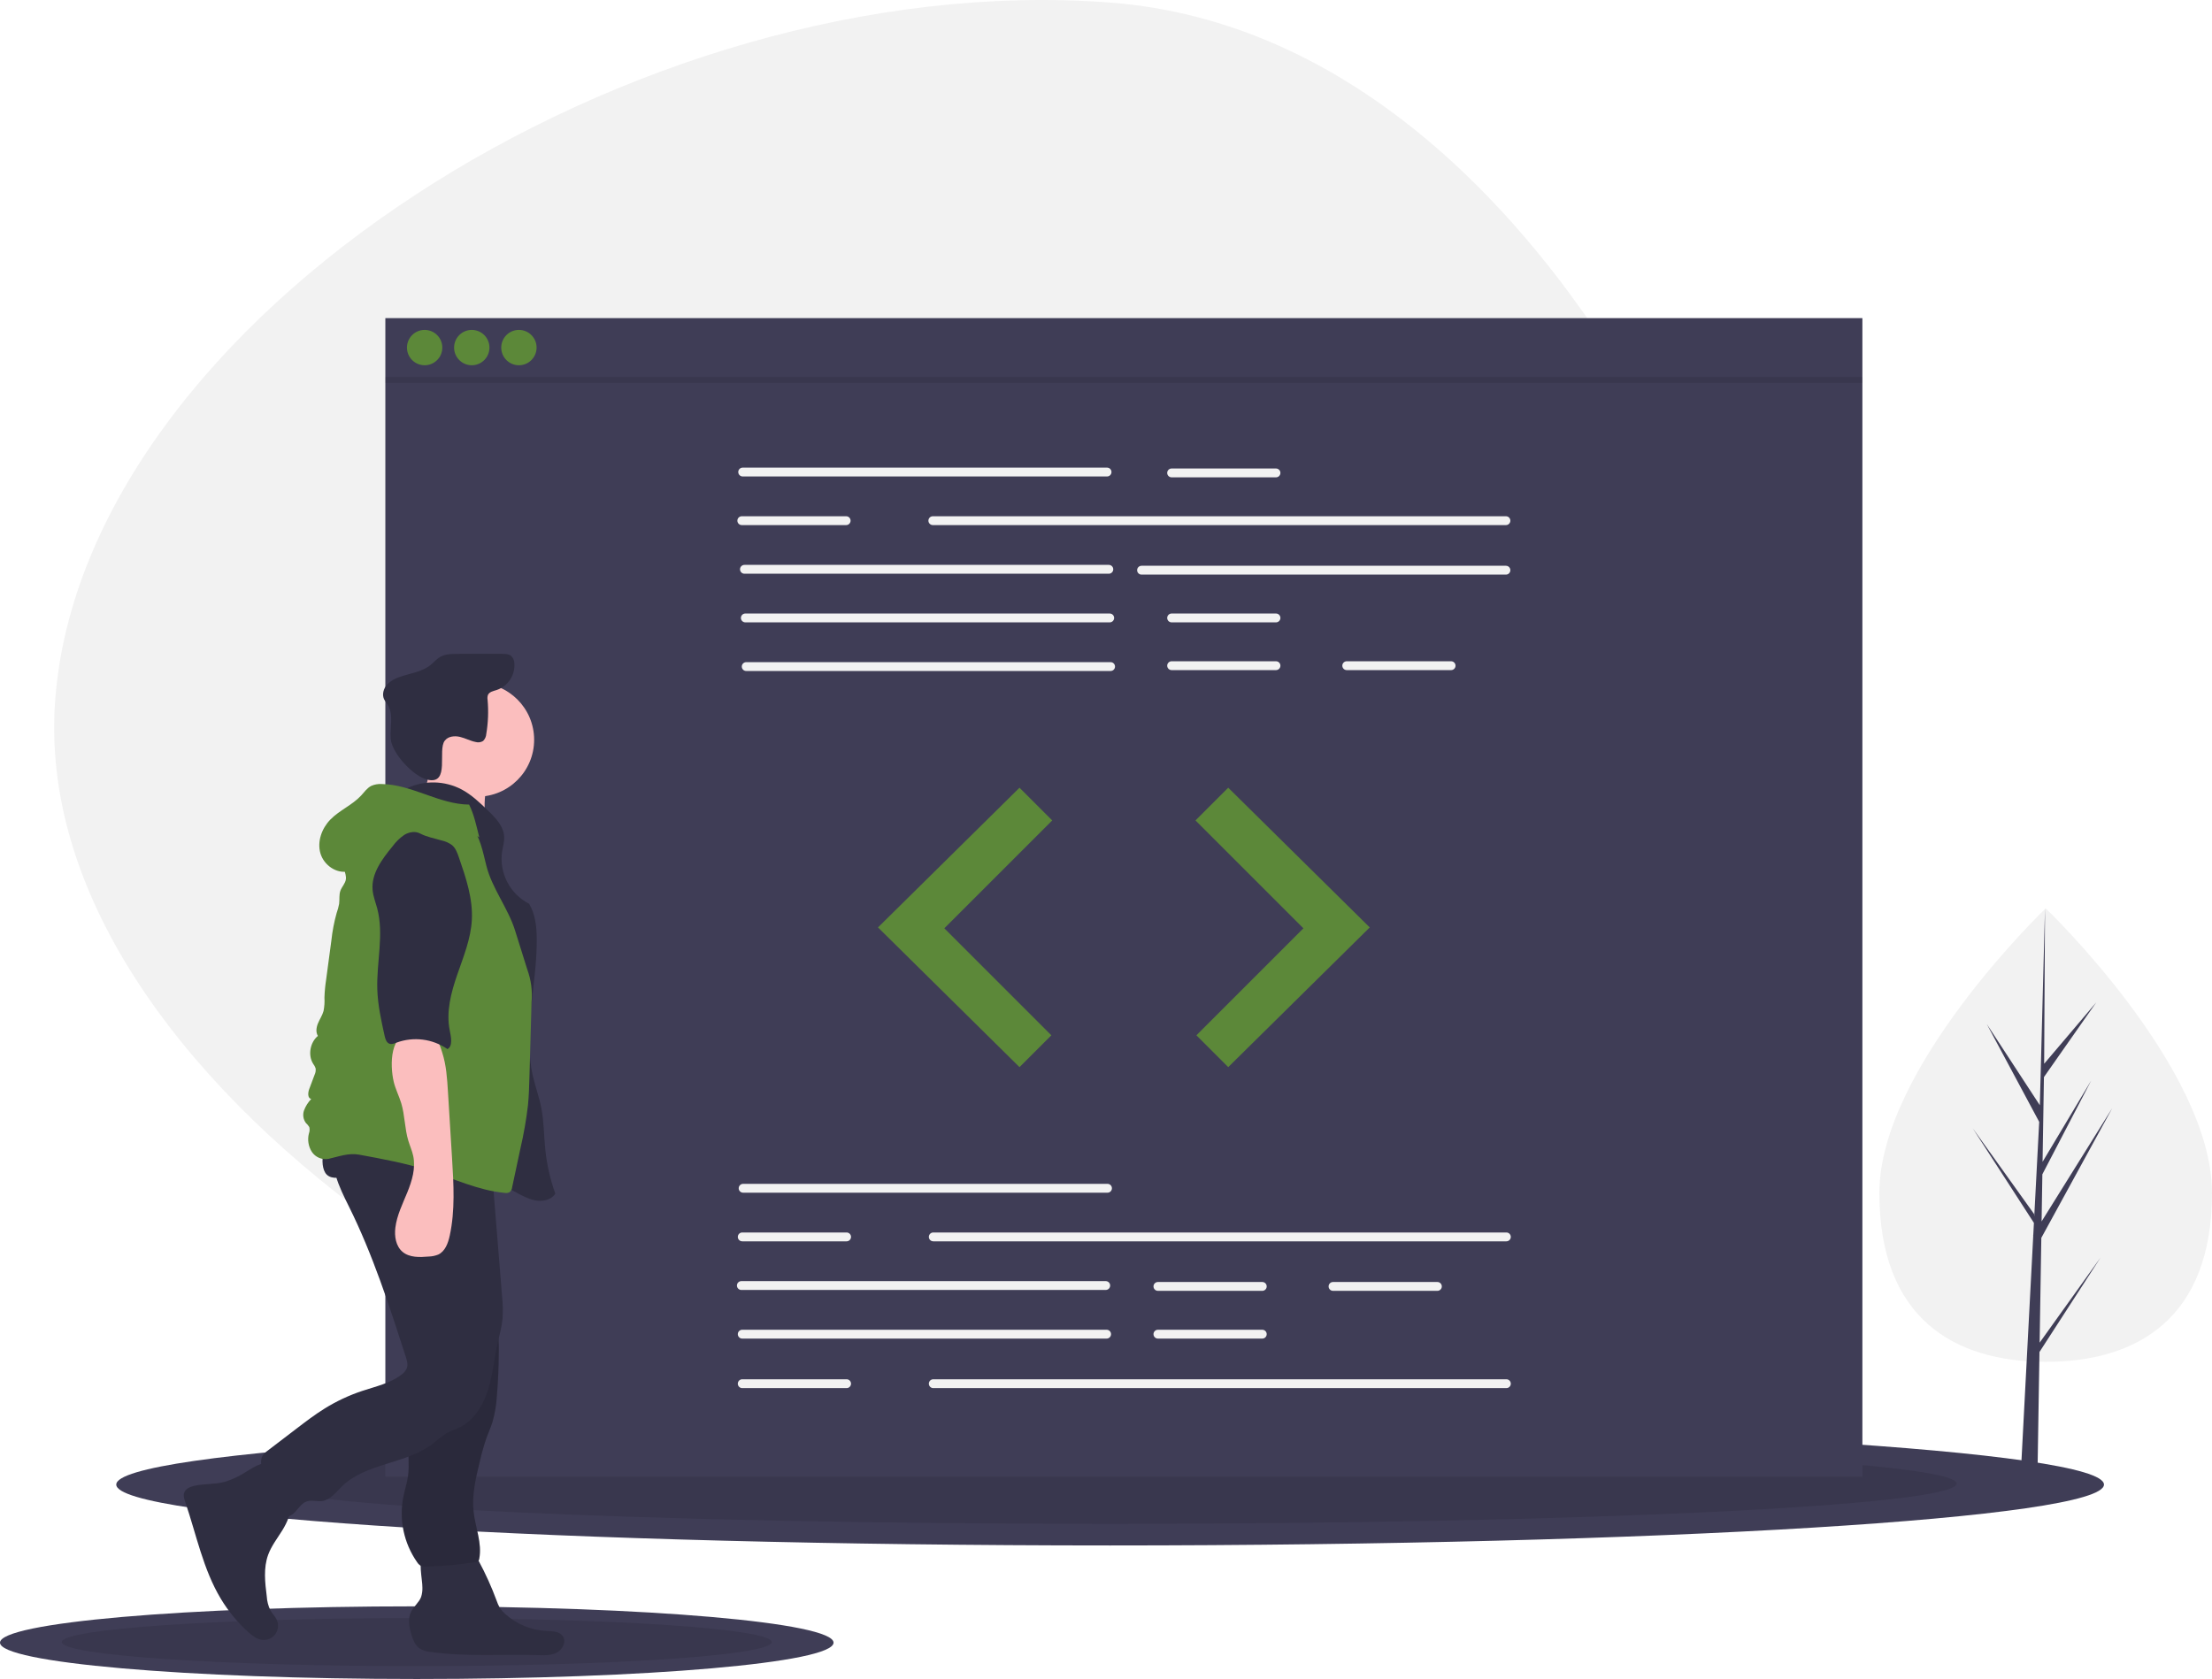
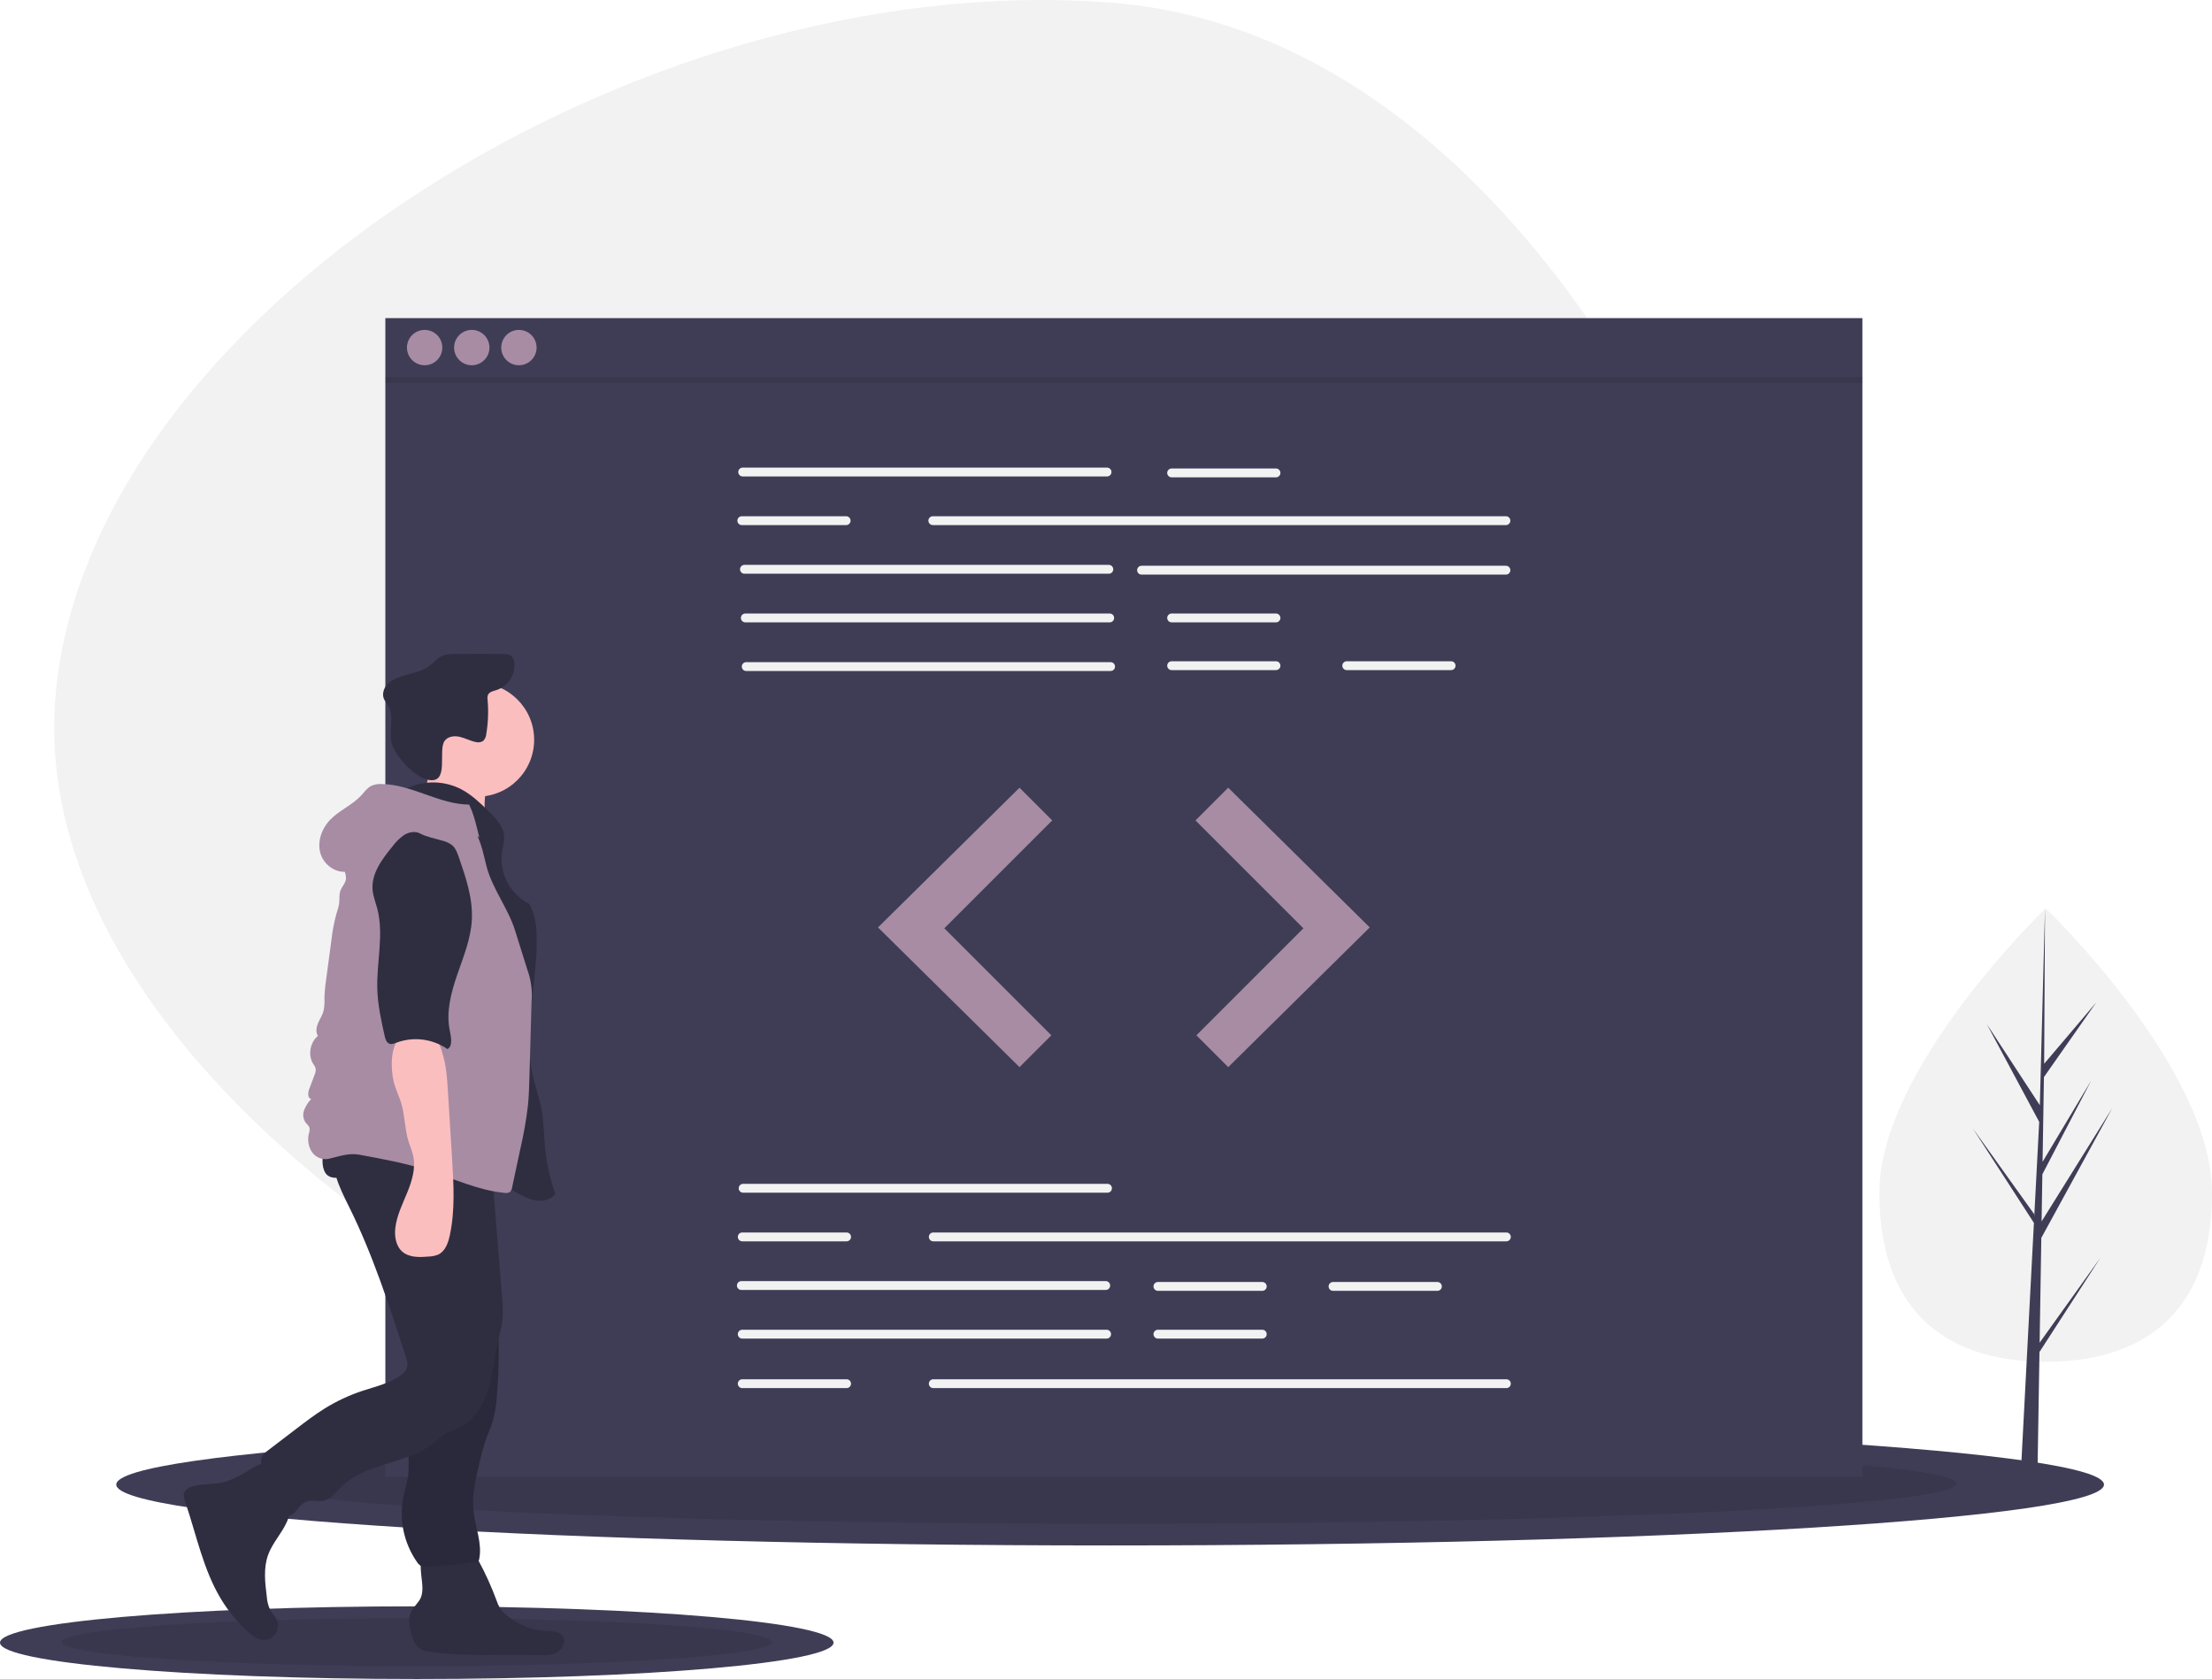
<svg xmlns="http://www.w3.org/2000/svg" id="a594ac37-6d44-4297-8862-1cbd9c01c0b7" data-name="Layer 1" width="1126.194" height="855" viewBox="0 0 1126.194 855">
  <path d="M581.768,778.438C339.369,759.991,50.297,572.172,65.014,378.781S359.7,5.358,602.099,23.805,984.031,403.667,969.314,597.058,824.166,796.885,581.768,778.438Z" transform="translate(-36.90323 -22.5)" fill="#f2f2f2" />
  <ellipse cx="565.194" cy="756" rx="506" ry="31" fill="#3f3d56" />
  <ellipse cx="565.194" cy="755.5" rx="431" ry="20.5" opacity="0.1" />
  <ellipse cx="212.194" cy="836.5" rx="212.194" ry="18.5" fill="#3f3d56" />
  <ellipse cx="212.194" cy="836.202" rx="180.742" ry="12.234" opacity="0.1" />
  <rect x="196.194" y="162" width="752" height="590" fill="#3f3d56" />
  <path d="M600.541,265.129H415.024a2.251,2.251,0,1,1,0-4.503H600.541a2.251,2.251,0,0,1,0,4.503Z" transform="translate(-36.90323 -22.5)" fill="#f2f2f2" />
  <path d="M803.62,289.895H511.835a2.251,2.251,0,0,1,0-4.503H803.62a2.251,2.251,0,1,1,0,4.503Z" transform="translate(-36.90323 -22.5)" fill="#f2f2f2" />
  <path d="M601.442,314.661H415.924a2.251,2.251,0,1,1,0-4.503H601.442a2.251,2.251,0,1,1,0,4.503Z" transform="translate(-36.90323 -22.5)" fill="#f2f2f2" />
  <path d="M803.62,315.111H618.102a2.251,2.251,0,0,1,0-4.503H803.62a2.251,2.251,0,1,1,0,4.503Z" transform="translate(-36.90323 -22.5)" fill="#f2f2f2" />
  <path d="M601.892,339.426H416.374a2.251,2.251,0,0,1,0-4.503H601.892a2.251,2.251,0,1,1,0,4.503Z" transform="translate(-36.90323 -22.5)" fill="#f2f2f2" />
  <path d="M602.342,364.192H416.825a2.251,2.251,0,0,1,0-4.503H602.342a2.251,2.251,0,1,1,0,4.503Z" transform="translate(-36.90323 -22.5)" fill="#f2f2f2" />
  <path d="M686.546,265.579H633.412a2.251,2.251,0,0,1,0-4.503h53.134a2.251,2.251,0,1,1,0,4.503Z" transform="translate(-36.90323 -22.5)" fill="#f2f2f2" />
  <path d="M686.546,339.426H633.412a2.251,2.251,0,0,1,0-4.503h53.134a2.251,2.251,0,1,1,0,4.503Z" transform="translate(-36.90323 -22.5)" fill="#f2f2f2" />
  <path d="M686.546,363.742H633.412a2.251,2.251,0,1,1,0-4.503h53.134a2.251,2.251,0,1,1,0,4.503Z" transform="translate(-36.90323 -22.5)" fill="#f2f2f2" />
  <path d="M775.702,363.742H722.569a2.251,2.251,0,0,1,0-4.503h53.134a2.251,2.251,0,1,1,0,4.503Z" transform="translate(-36.90323 -22.5)" fill="#f2f2f2" />
  <path d="M467.707,289.895H414.573a2.251,2.251,0,0,1,0-4.503h53.134a2.251,2.251,0,0,1,0,4.503Z" transform="translate(-36.90323 -22.5)" fill="#f2f2f2" />
  <path d="M600.766,629.861H415.249a2.251,2.251,0,0,1,0-4.503H600.766a2.251,2.251,0,0,1,0,4.503Z" transform="translate(-36.90323 -22.5)" fill="#f2f2f2" />
  <path d="M599.866,679.392H414.348a2.251,2.251,0,1,1,0-4.503H599.866a2.251,2.251,0,0,1,0,4.503Z" transform="translate(-36.90323 -22.5)" fill="#f2f2f2" />
  <path d="M600.316,704.158H414.798a2.251,2.251,0,1,1,0-4.503H600.316a2.251,2.251,0,1,1,0,4.503Z" transform="translate(-36.90323 -22.5)" fill="#f2f2f2" />
  <path d="M679.566,679.842H626.433a2.251,2.251,0,0,1,0-4.503h53.134a2.251,2.251,0,0,1,0,4.503Z" transform="translate(-36.90323 -22.5)" fill="#f2f2f2" />
  <path d="M679.566,704.158H626.433a2.251,2.251,0,0,1,0-4.503h53.134a2.251,2.251,0,1,1,0,4.503Z" transform="translate(-36.90323 -22.5)" fill="#f2f2f2" />
  <path d="M768.723,679.842H715.589a2.251,2.251,0,1,1,0-4.503h53.134a2.251,2.251,0,0,1,0,4.503Z" transform="translate(-36.90323 -22.5)" fill="#f2f2f2" />
  <path d="M803.845,654.626H512.06a2.251,2.251,0,0,1,0-4.503H803.845a2.251,2.251,0,0,1,0,4.503Z" transform="translate(-36.90323 -22.5)" fill="#f2f2f2" />
  <path d="M467.932,654.626H414.798a2.251,2.251,0,0,1,0-4.503H467.932a2.251,2.251,0,0,1,0,4.503Z" transform="translate(-36.90323 -22.5)" fill="#f2f2f2" />
  <path d="M803.845,729.374H512.06a2.251,2.251,0,1,1,0-4.503H803.845a2.251,2.251,0,0,1,0,4.503Z" transform="translate(-36.90323 -22.5)" fill="#f2f2f2" />
  <path d="M467.932,729.374H414.798a2.251,2.251,0,1,1,0-4.503H467.932a2.251,2.251,0,1,1,0,4.503Z" transform="translate(-36.90323 -22.5)" fill="#f2f2f2" />
-   <polygon points="519.06 401.13 447.014 472.275 519.06 543.42 535.27 527.21 480.786 472.725 535.72 417.79 519.06 401.13" fill="#5c8839" />
-   <polygon points="625.327 401.13 697.373 472.275 625.327 543.42 609.117 527.21 663.602 472.725 608.667 417.79 625.327 401.13" fill="#5c8839" />
-   <circle cx="216.194" cy="177" r="9" fill="#5c8839" />
-   <circle cx="240.194" cy="177" r="9" fill="#5c8839" />
-   <circle cx="264.194" cy="177" r="9" fill="#5c8839" />
+   <polygon points="519.06 401.13 447.014 472.275 519.06 543.42 535.27 527.21 480.786 472.725 535.72 417.79 519.06 401.13" fill="#a78ca4" />
+   <polygon points="625.327 401.13 697.373 472.275 625.327 543.42 609.117 527.21 663.602 472.725 608.667 417.79 625.327 401.13" fill="#a78ca4" />
+   <circle cx="216.194" cy="177" r="9" fill="#a78ca4" />
+   <circle cx="240.194" cy="177" r="9" fill="#a78ca4" />
+   <circle cx="264.194" cy="177" r="9" fill="#a78ca4" />
  <rect x="196.194" y="192" width="752" height="3" opacity="0.1" />
  <path d="M1163.097,629.954c0,63.771-37.911,86.038-84.676,86.038s-84.676-22.266-84.676-86.038,84.676-144.898,84.676-144.898S1163.097,566.182,1163.097,629.954Z" transform="translate(-36.90323 -22.5)" fill="#f2f2f2" />
  <polygon points="1038.433 683.736 1039.3 630.365 1075.391 564.338 1039.436 621.993 1039.826 597.995 1064.699 550.226 1039.929 591.645 1039.929 591.645 1040.63 548.484 1067.265 510.453 1040.74 541.697 1041.178 462.556 1038.425 567.325 1038.651 563.003 1011.571 521.552 1038.217 571.3 1035.694 619.503 1035.619 618.223 1004.4 574.602 1035.524 622.743 1035.209 628.771 1035.152 628.862 1035.178 629.357 1028.776 751.653 1037.329 751.653 1038.355 688.485 1069.404 640.461 1038.433 683.736" fill="#3f3d56" />
  <path d="M159.525,773.591a43.126,43.126,0,0,1-8.178,3.503c-5.079,1.387-10.507.878-15.637,2.063-2.1.485-4.386,1.499-5.054,3.549-.49,1.503.043,3.127.553,4.623,5.669,16.62,9.085,34.266,18.125,49.321a74.641,74.641,0,0,0,13.993,16.988c2.055,1.852,4.384,3.664,7.135,3.955a7.248,7.248,0,0,0,7.371-10.182c-.811-1.801-2.317-3.196-3.289-4.916a18.757,18.757,0,0,1-1.819-6.991c-.893-7.108-1.754-14.538.709-21.265,1.652-4.512,4.682-8.359,7.206-12.447s4.622-8.772,4.06-13.544c-.383-3.257-1.972-6.237-3.65-9.054-1.681-2.823-5.005-10.408-8.383-11.35C169.16,766.864,162.583,772.024,159.525,773.591Z" transform="translate(-36.90323 -22.5)" fill="#2f2e41" />
  <path d="M251.96,831a14.019,14.019,0,0,1-.663,4.745c-1.058,2.793-3.681,4.706-5.036,7.367-1.885,3.701-1.031,8.174.218,12.135.783,2.483,1.81,5.067,3.912,6.603a12.893,12.893,0,0,0,5.954,1.907c18.036,2.496,36.358,1.064,54.559,1.587,3.317.095,6.829.211,9.725-1.41s4.686-5.697,2.717-8.368c-1.769-2.399-5.265-2.376-8.242-2.518a33.912,33.912,0,0,1-20.913-8.615,15.112,15.112,0,0,1-2.933-3.377,20.753,20.753,0,0,1-1.534-3.518,156.799,156.799,0,0,0-9.084-20.119c-.979-1.815-2.087-3.705-3.906-4.676a10.323,10.323,0,0,0-4.239-.926c-4.536-.294-16.283-1.838-19.791,1.69C249.461,816.768,252.032,826.86,251.96,831Z" transform="translate(-36.90323 -22.5)" fill="#2f2e41" />
  <circle cx="242.971" cy="376.72" r="28.975" fill="#fbbebe" />
  <path d="M253.709,423.146c-1.723,4.614-4.647,8.947-8.9,11.43l40.075,8.175a42.453,42.453,0,0,1-.562-17.869,10.3,10.3,0,0,0,.24-4.409c-.754-2.907-4.026-4.307-6.955-4.974-7.314-1.667-13.782-2.561-20.579-5.792C254.95,413.263,255.241,419.045,253.709,423.146Z" transform="translate(-36.90323 -22.5)" fill="#fbbebe" />
  <path d="M244.474,423.727a31.338,31.338,0,0,1,27.313.714c5.138,2.707,9.392,6.794,13.572,10.826,3.853,3.717,7.962,7.972,8.236,13.319.132,2.59-.676,5.123-1.084,7.684a25.766,25.766,0,0,0,13.78,26.469c3.184,5.303,3.841,11.729,3.889,17.914.185,23.436-7.209,47.161-1.93,69.995,1.239,5.361,3.162,10.554,4.232,15.951,1.387,6.991,1.318,14.18,2.044,21.27a95.266,95.266,0,0,0,5.113,22.495c-1.744,2.774-5.374,3.837-8.642,3.613s-6.325-1.643-9.242-3.136c-14.123-7.227-27.059-16.757-41.687-22.9-9.678-4.064-19.987-6.595-29.376-11.288s-18.12-12.142-20.99-22.238c-1.241-4.365-1.318-8.965-1.385-13.503-.285-19.114-.55-38.436,3.61-57.094,3.669-16.454,10.741-32.194,12.284-48.981.502-5.464.513-11.314,3.566-15.873C232.091,432.52,241.409,430.851,244.474,423.727Z" transform="translate(-36.90323 -22.5)" fill="#2f2e41" />
  <path d="M263.395,399.629c1.707-2.227,5-2.531,7.728-1.872s5.243,2.064,7.997,2.599a4.675,4.675,0,0,0,3.743-.526,5.444,5.444,0,0,0,1.615-3.57,68.163,68.163,0,0,0,.671-17.38,5.147,5.147,0,0,1,.159-2.437c.682-1.643,2.763-2.035,4.462-2.562a13.316,13.316,0,0,0,9.013-13.633,5.421,5.421,0,0,0-1.657-3.741c-1.175-.958-2.82-1.016-4.336-1.029q-11.683-.094-23.367.006c-2.883.025-5.91.096-8.409,1.533-1.848,1.063-3.222,2.773-4.88,4.112-4.326,3.491-10.178,4.201-15.441,5.991a15.308,15.308,0,0,0-6.768,4.036c-1.75,2-2.592,4.973-1.493,7.393a26.252,26.252,0,0,0,1.887,2.904c3.105,4.964,1.038,11.403,1.501,17.24.579,7.288,11.365,19.112,18.679,20.836C266.308,422.311,259.486,404.414,263.395,399.629Z" transform="translate(-36.90323 -22.5)" fill="#2f2e41" />
  <path d="M247.037,719.183c.745,5.322,1.701,10.662,1.445,16.029-.357,7.494-3.059,14.714-3.559,22.199-.373,5.591.49,11.242-.287,16.791-.497,3.553-1.656,6.978-2.373,10.494a43.395,43.395,0,0,0,6.973,33.265,5.448,5.448,0,0,0,2.023,1.961,5.714,5.714,0,0,0,2.508.332,179.947,179.947,0,0,0,25.17-2.287,2.414,2.414,0,0,0,1.616-.713,2.266,2.266,0,0,0,.351-.954c1.544-7.936-1.977-15.893-2.872-23.928-.956-8.58,1.103-17.177,3.146-25.565a113.548,113.548,0,0,1,3.467-12.228c.988-2.697,2.181-5.321,3.037-8.063a61.46,61.46,0,0,0,2.202-13.203q.892-10.575.945-21.199a88.958,88.958,0,0,0-1.665-20.01c-1.878-8.338-5.724-16.081-9.536-23.73a15.029,15.029,0,0,0-5.618,2.67,125.38,125.38,0,0,1-15.35,8.481c-3.567,1.657-10.522,2.833-12.786,6.286-2.232,3.405-.792,10.351-.621,14.106Q245.694,709.584,247.037,719.183Z" transform="translate(-36.90323 -22.5)" fill="#2f2e41" />
  <path d="M247.037,719.183c.745,5.322,1.701,10.662,1.445,16.029-.357,7.494-3.059,14.714-3.559,22.199-.373,5.591.49,11.242-.287,16.791-.497,3.553-1.656,6.978-2.373,10.494a43.395,43.395,0,0,0,6.973,33.265,5.448,5.448,0,0,0,2.023,1.961,5.714,5.714,0,0,0,2.508.332,179.947,179.947,0,0,0,25.17-2.287,2.414,2.414,0,0,0,1.616-.713,2.266,2.266,0,0,0,.351-.954c1.544-7.936-1.977-15.893-2.872-23.928-.956-8.58,1.103-17.177,3.146-25.565a113.548,113.548,0,0,1,3.467-12.228c.988-2.697,2.181-5.321,3.037-8.063a61.46,61.46,0,0,0,2.202-13.203q.892-10.575.945-21.199a88.958,88.958,0,0,0-1.665-20.01c-1.878-8.338-5.724-16.081-9.536-23.73a15.029,15.029,0,0,0-5.618,2.67,125.38,125.38,0,0,1-15.35,8.481c-3.567,1.657-10.522,2.833-12.786,6.286-2.232,3.405-.792,10.351-.621,14.106Q245.694,709.584,247.037,719.183Z" transform="translate(-36.90323 -22.5)" opacity="0.1" />
  <path d="M207.864,605.518c-3.848,10.359,1.808,21.554,6.722,31.452,12.106,24.386,20.513,50.407,28.874,76.317.626,1.941,1.252,4.058.554,5.974a7.825,7.825,0,0,1-2.822,3.347c-5.765,4.379-13.107,5.939-19.975,8.23a90.184,90.184,0,0,0-18.943,8.88c-4.977,3.084-9.639,6.644-14.292,10.197l-14.812,11.312a9.903,9.903,0,0,0-2.476,2.397c-1.429,2.241-.843,5.167-.132,7.728a131.432,131.432,0,0,0,7.252,19.792,6.911,6.911,0,0,0,2.63,3.447c2.312,1.242,5.14-.405,6.905-2.347s3.292-4.359,5.781-5.193c2.486-.833,5.222.176,7.818-.189,4.199-.589,6.986-4.457,10.013-7.426,12.365-12.131,33.01-11.251,46.612-21.977a59.228,59.228,0,0,1,6.231-4.868c2.3-1.359,4.907-2.105,7.293-3.307,7.257-3.654,11.819-11.209,14.262-18.957s3.141-15.928,4.897-23.861c.908-4.101,2.103-8.158,2.507-12.338a66.094,66.094,0,0,0-.253-11.666L287.604,621.748c-.4-4.943-.8-9.892-1.576-14.791-14.577.521-29.143,1.108-43.728,1.28C230.695,608.374,218.876,609.186,207.864,605.518Z" transform="translate(-36.90323 -22.5)" fill="#2f2e41" />
  <path d="M202.506,619.721c1.977,3.18,6.79,3.114,10.104,1.371s5.889-4.673,9.211-6.401c4.464-2.323,9.746-2.235,14.776-2.093,7.964.225,16.025.464,23.687,2.647,7.925,2.257,15.64,6.603,23.834,5.736,1.426-.151,2.985-.56,3.761-1.766a5.544,5.544,0,0,0,.62-2.836l.268-7.159a6.464,6.464,0,0,0-.57-3.625,6.082,6.082,0,0,0-2.716-2.079c-11.663-5.646-24.965-6.697-37.915-7.141q-9.875-.338-19.757-.278c-5.591.034-12.303-.775-17.739.719C202.774,598.82,198.805,613.769,202.506,619.721Z" transform="translate(-36.90323 -22.5)" fill="#2f2e41" />
-   <path d="M275.742,432.226c-15.282-.135-29.131-10.223-44.412-10.468a11.514,11.514,0,0,0-5.393.93c-2.129,1.073-3.529,3.147-5.147,4.898-4.518,4.893-11.061,7.505-15.703,12.281-4.352,4.478-6.773,11.15-5.055,17.153s8.204,10.608,14.279,9.165A36.801,36.801,0,0,1,228.65,446.706a72.887,72.887,0,0,1,11.205-5.882c6.868-3.112,14.548-6.283,21.718-3.95a30.638,30.638,0,0,1,7.409,4.04l11.954,8.03C279.543,443.45,278.29,437.288,275.742,432.226Z" transform="translate(-36.90323 -22.5)" fill="#5c8839" />
-   <path d="M212.552,460.874c-2.029,2.532.894,6.2.447,9.413-.297,2.135-2.054,3.765-2.786,5.793-.758,2.1-.356,4.427-.643,6.641a28.489,28.489,0,0,1-1.275,4.73,84.975,84.975,0,0,0-2.686,14.026l-2.675,19.976a75.681,75.681,0,0,0-.846,9.078,27.107,27.107,0,0,1-.452,6.787c-.592,2.183-1.904,4.093-2.786,6.175s-1.291,4.602-.099,6.524c-3.991,3.325-5.178,9.854-2.387,14.235a7.899,7.899,0,0,1,1.23,2.265,5.82,5.82,0,0,1-.542,3.34l-2.705,7.207c-.692,1.845-.911,4.653,1.014,5.074a17.006,17.006,0,0,0-3.651,5.767,6.866,6.866,0,0,0,.972,6.506,8.289,8.289,0,0,1,1.694,2.056,5.473,5.473,0,0,1-.196,3.243,11.906,11.906,0,0,0,1.473,9.333,8.371,8.371,0,0,0,8.418,3.609c5.41-1.22,10.272-3.147,15.728-2.146,11.746,2.155,23.53,4.32,34.906,7.952,12.984,4.145,25.556,10.224,39.126,11.5a3.798,3.798,0,0,0,2.617-.407,3.931,3.931,0,0,0,1.21-2.488q2.097-9.832,4.194-19.665a202.363,202.363,0,0,0,3.855-22.028c.477-4.781.614-9.589.749-14.392l1.081-38.231a38.197,38.197,0,0,0-2.2-16.62l-6.217-19.848c-3.548-11.327-11.688-21.371-14.586-32.882-1.834-7.285-3.189-15.103-8.108-20.781-7.012-8.095-19.145-9.354-29.764-7.962-4.797.629-9.636,1.714-13.785,4.202-4.798,2.877-8.333,7.409-11.753,11.836C218.305,454.343,215.436,457.276,212.552,460.874Z" transform="translate(-36.90323 -22.5)" fill="#5c8839" />
+   <path d="M275.742,432.226c-15.282-.135-29.131-10.223-44.412-10.468a11.514,11.514,0,0,0-5.393.93c-2.129,1.073-3.529,3.147-5.147,4.898-4.518,4.893-11.061,7.505-15.703,12.281-4.352,4.478-6.773,11.15-5.055,17.153s8.204,10.608,14.279,9.165A36.801,36.801,0,0,1,228.65,446.706a72.887,72.887,0,0,1,11.205-5.882c6.868-3.112,14.548-6.283,21.718-3.95a30.638,30.638,0,0,1,7.409,4.04l11.954,8.03C279.543,443.45,278.29,437.288,275.742,432.226Z" transform="translate(-36.90323 -22.5)" fill="#a78ca4" />
+   <path d="M212.552,460.874c-2.029,2.532.894,6.2.447,9.413-.297,2.135-2.054,3.765-2.786,5.793-.758,2.1-.356,4.427-.643,6.641a28.489,28.489,0,0,1-1.275,4.73,84.975,84.975,0,0,0-2.686,14.026l-2.675,19.976a75.681,75.681,0,0,0-.846,9.078,27.107,27.107,0,0,1-.452,6.787c-.592,2.183-1.904,4.093-2.786,6.175s-1.291,4.602-.099,6.524c-3.991,3.325-5.178,9.854-2.387,14.235a7.899,7.899,0,0,1,1.23,2.265,5.82,5.82,0,0,1-.542,3.34l-2.705,7.207c-.692,1.845-.911,4.653,1.014,5.074a17.006,17.006,0,0,0-3.651,5.767,6.866,6.866,0,0,0,.972,6.506,8.289,8.289,0,0,1,1.694,2.056,5.473,5.473,0,0,1-.196,3.243,11.906,11.906,0,0,0,1.473,9.333,8.371,8.371,0,0,0,8.418,3.609c5.41-1.22,10.272-3.147,15.728-2.146,11.746,2.155,23.53,4.32,34.906,7.952,12.984,4.145,25.556,10.224,39.126,11.5a3.798,3.798,0,0,0,2.617-.407,3.931,3.931,0,0,0,1.21-2.488q2.097-9.832,4.194-19.665a202.363,202.363,0,0,0,3.855-22.028c.477-4.781.614-9.589.749-14.392l1.081-38.231a38.197,38.197,0,0,0-2.2-16.62l-6.217-19.848c-3.548-11.327-11.688-21.371-14.586-32.882-1.834-7.285-3.189-15.103-8.108-20.781-7.012-8.095-19.145-9.354-29.764-7.962-4.797.629-9.636,1.714-13.785,4.202-4.798,2.877-8.333,7.409-11.753,11.836C218.305,454.343,215.436,457.276,212.552,460.874Z" transform="translate(-36.90323 -22.5)" fill="#a78ca4" />
  <path d="M237.347,573.323c.875,3.773,2.712,7.251,3.837,10.957,1.884,6.209,1.724,12.896,3.605,19.106.789,2.606,1.933,5.109,2.5,7.773,1.321,6.211-.608,12.636-3.003,18.516s-5.313,11.678-6.091,17.98c-.548,4.438.239,9.45,3.66,12.331,3.552,2.99,8.713,2.788,13.339,2.39a14.016,14.016,0,0,0,4.841-1.008c3.538-1.674,5.028-5.86,5.855-9.685,2.771-12.819,1.98-26.106,1.174-39.197l-2.106-34.234c-.405-6.591-.84-13.318-2.871-19.646-.739-2.302-2.026-6.954-4.129-8.424-2.083-1.456-8.03-1.521-10.609-1.642C235.251,547.97,235.387,564.856,237.347,573.323Z" transform="translate(-36.90323 -22.5)" fill="#fbbebe" />
  <path d="M250.751,446.923c-2.471-1.294-5.584-.736-7.972.704a24.568,24.568,0,0,0-5.972,5.798c-5.339,6.517-10.991,13.995-10.199,22.382.297,3.145,1.501,6.121,2.317,9.172,3.579,13.38-.379,27.53.075,41.373.262,7.999,2.003,15.866,3.736,23.679.354,1.595.92,3.44,2.463,3.977,1.159.403,2.41-.115,3.557-.551A28.371,28.371,0,0,1,264.721,556.731c2.865-1.529,1.791-6.363,1.149-9.546-1.908-9.458.682-19.214,3.828-28.335s6.911-18.23,7.432-27.865c.591-10.916-3.029-21.571-6.6-31.903-.779-2.255-1.631-4.62-3.439-6.178a13.665,13.665,0,0,0-5.203-2.377C258.096,449.406,254.255,448.758,250.751,446.923Z" transform="translate(-36.90323 -22.5)" fill="#2f2e41" />
</svg>
